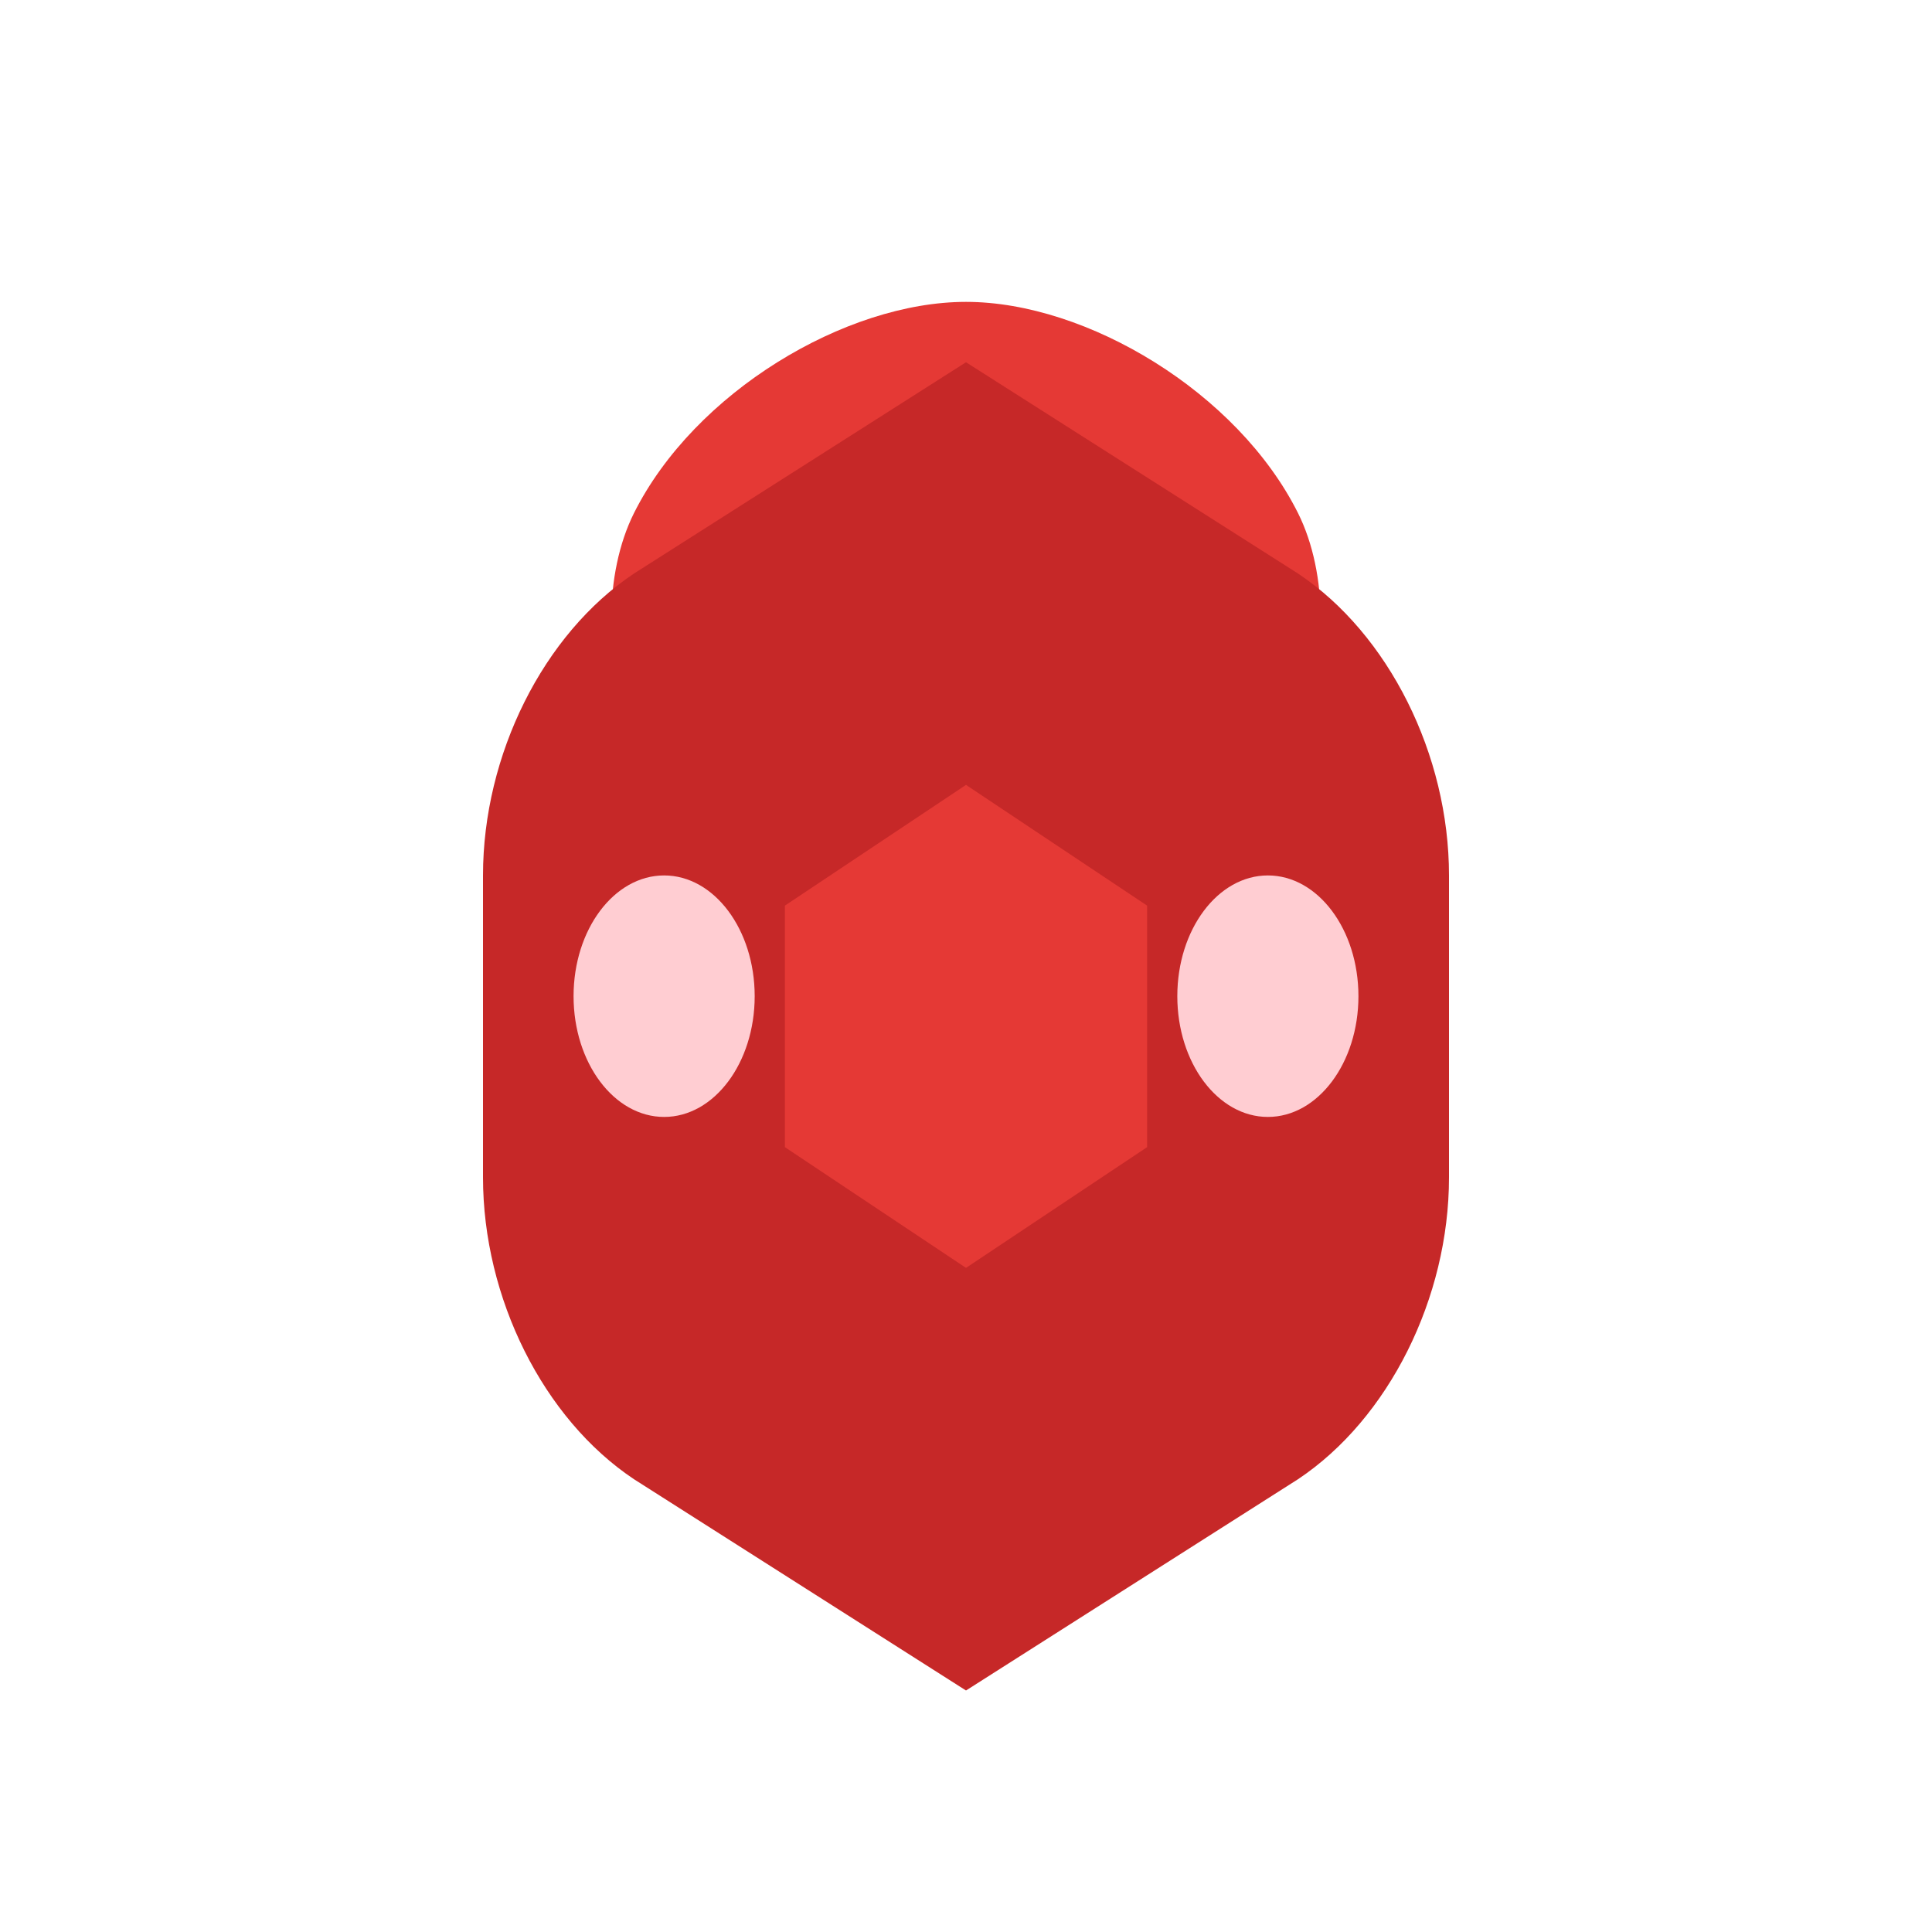
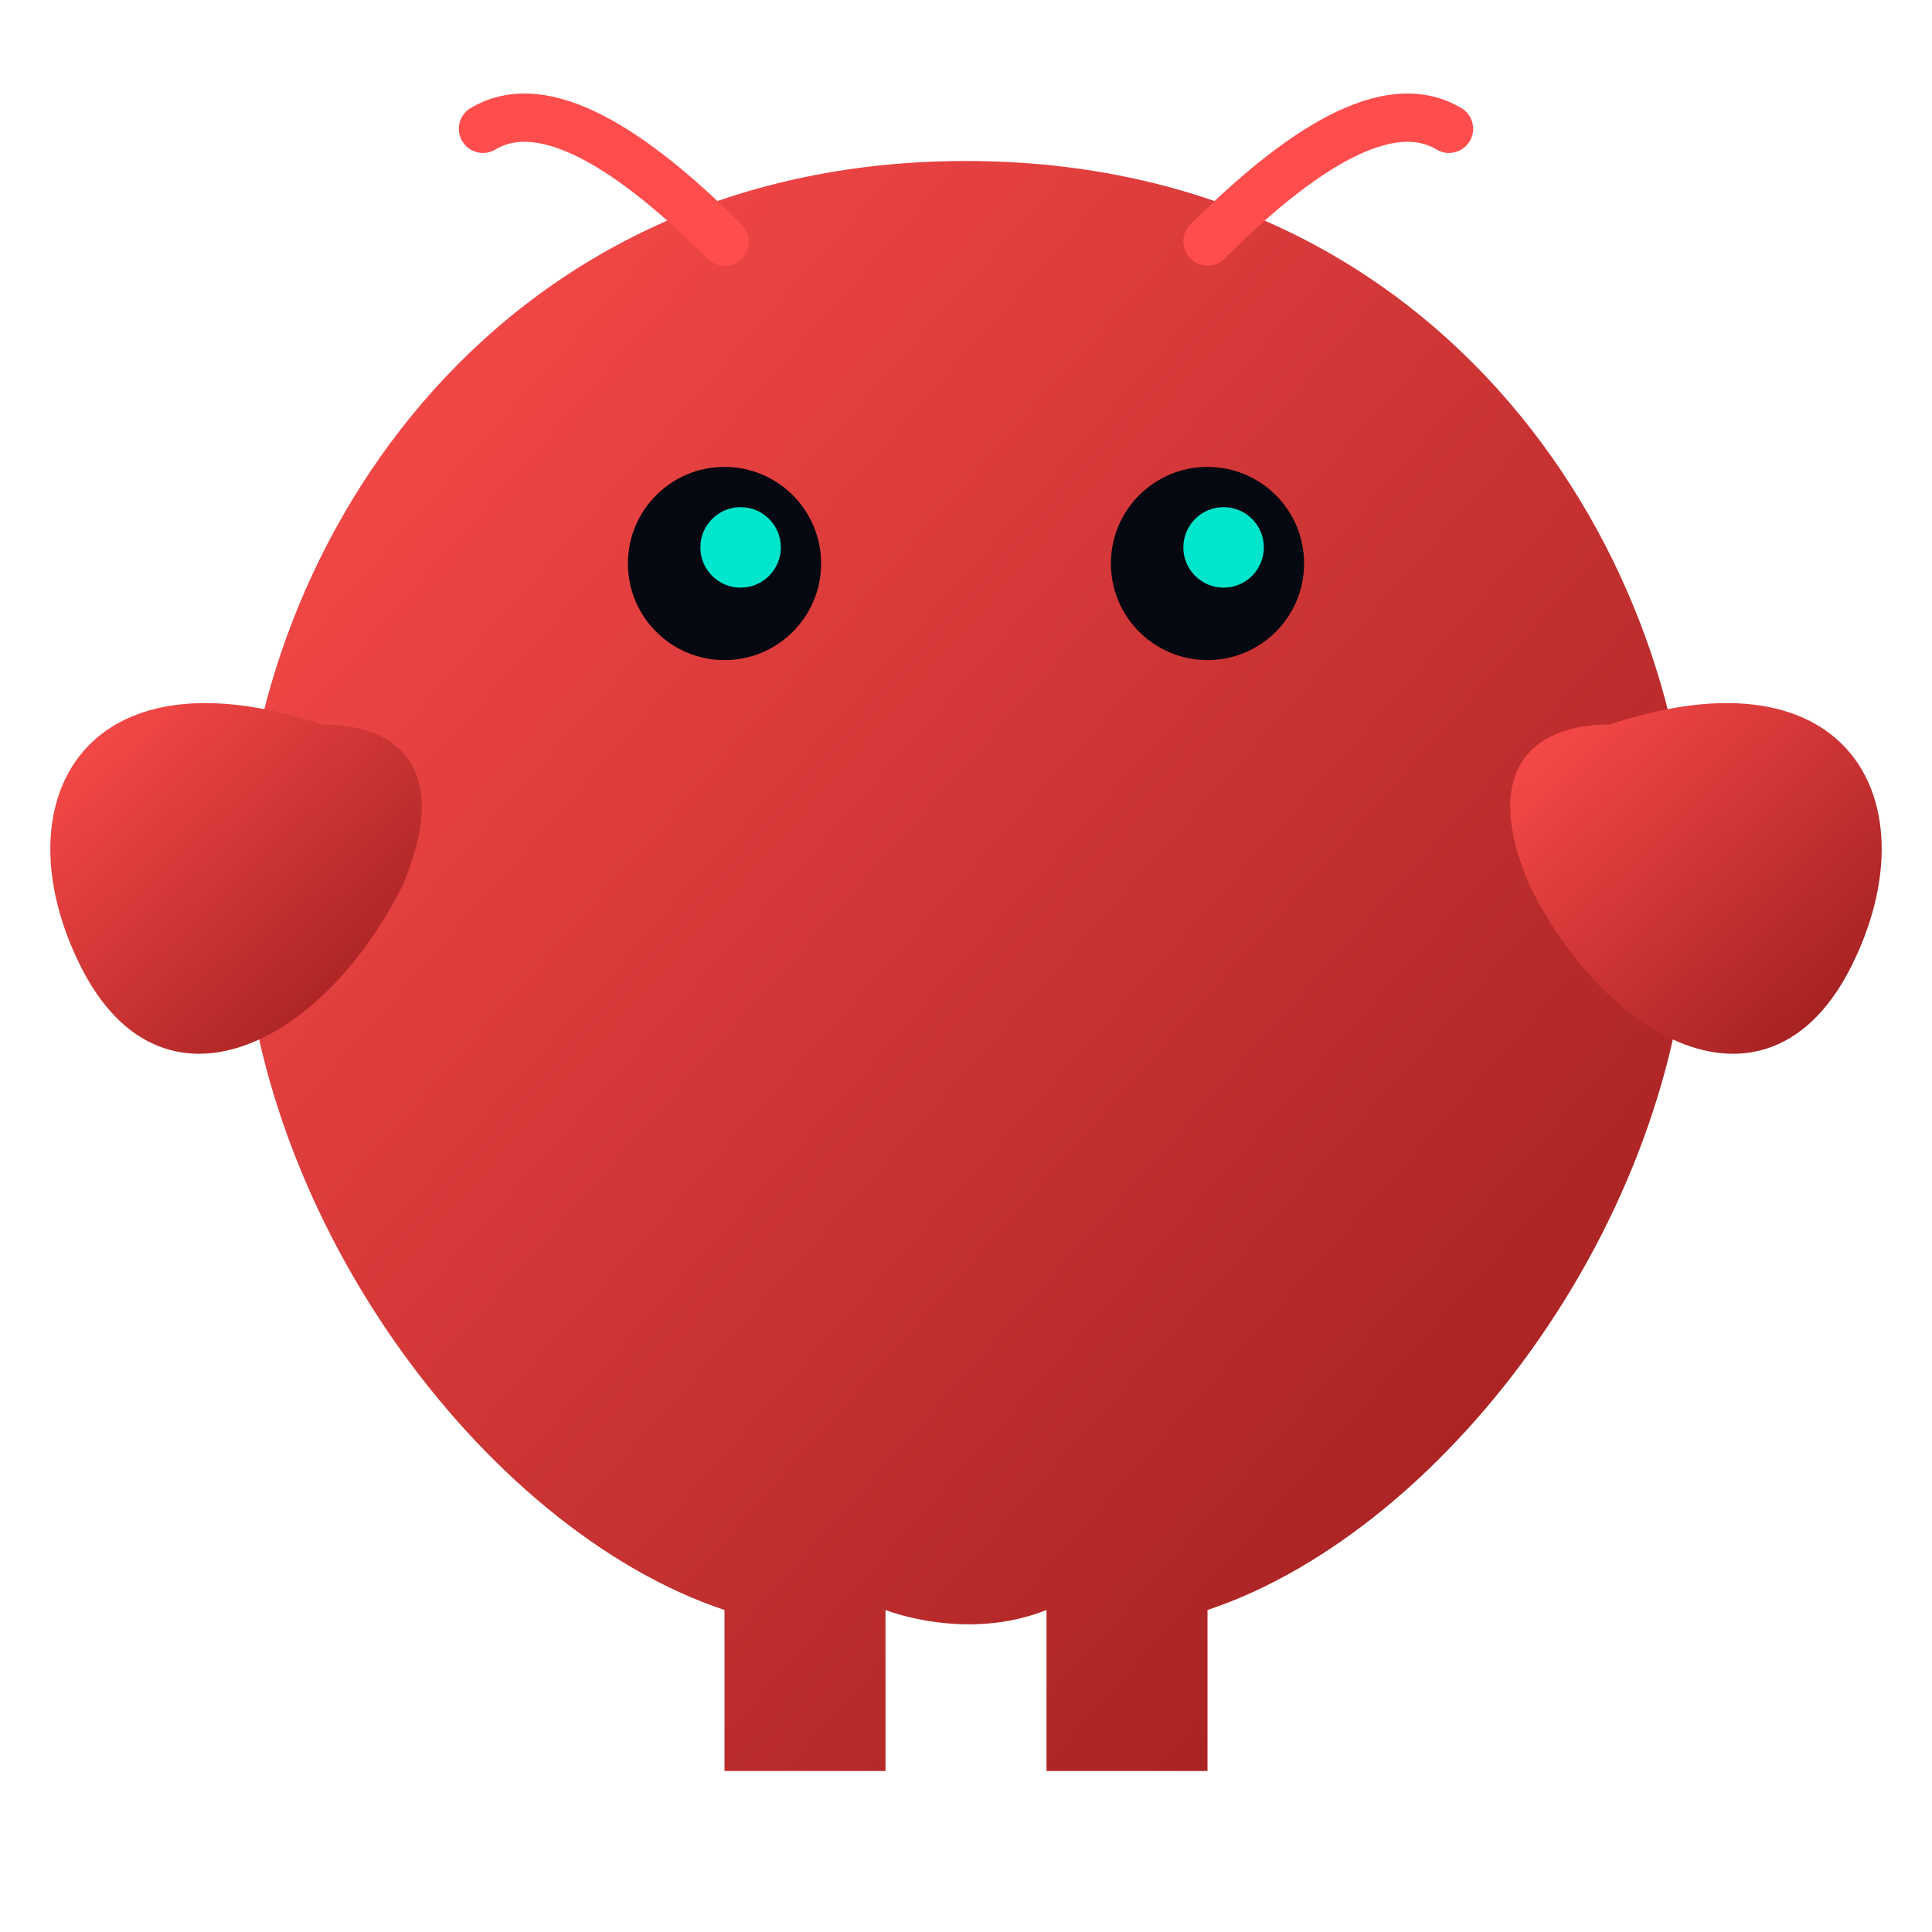
- <svg xmlns="http://www.w3.org/2000/svg" viewBox="0 0 128 128">
-   <path fill="#E53935" d="M64 20c-8 0-18 6-22 14-2 4-2 10 0 14 4 8 10 12 22 12s18-4 22-12c2-4 2-10 0-14-4-8-14-14-22-14z" />
-   <path fill="#C62828" d="M42 38c-6 4-10 12-10 20v20c0 8 4 16 10 20l22 14 22-14c6-4 10-12 10-20V58c0-8-4-16-10-20l-22-14-22 14z" />
-   <path fill="#E53935" d="M64 52l-12 8v16l12 8 12-8V60L64 52z" />
-   <ellipse cx="44" cy="66" rx="6" ry="8" fill="#FFCDD2" />
-   <ellipse cx="84" cy="66" rx="6" ry="8" fill="#FFCDD2" />
+ <svg xmlns="http://www.w3.org/2000/svg" viewBox="0 0 120 120" fill="none">
+   <defs>
+     <linearGradient id="lobster-gradient" x1="0%" y1="0%" x2="100%" y2="100%">
+       <stop offset="0%" stop-color="#ff4d4d" />
+       <stop offset="100%" stop-color="#991b1b" />
+     </linearGradient>
+   </defs>
+   <path d="M60 10 C30 10 15 35 15 55 C15 75 30 95 45 100 L45 110 L55 110 L55 100 C55 100 60 102 65 100 L65 110 L75 110 L75 100 C90 95 105 75 105 55 C105 35 90 10 60 10Z" fill="url(#lobster-gradient)" />
+   <path d="M20 45 C5 40 0 50 5 60 C10 70 20 65 25 55 C28 48 25 45 20 45Z" fill="url(#lobster-gradient)" />
+   <path d="M100 45 C115 40 120 50 115 60 C110 70 100 65 95 55 C92 48 95 45 100 45Z" fill="url(#lobster-gradient)" />
+   <path d="M45 15 Q35 5 30 8" stroke="#ff4d4d" stroke-width="3" stroke-linecap="round" />
+   <path d="M75 15 Q85 5 90 8" stroke="#ff4d4d" stroke-width="3" stroke-linecap="round" />
+   <circle cx="45" cy="35" r="6" fill="#050810" />
+   <circle cx="75" cy="35" r="6" fill="#050810" />
+   <circle cx="46" cy="34" r="2.5" fill="#00e5cc" />
+   <circle cx="76" cy="34" r="2.5" fill="#00e5cc" />
</svg>
